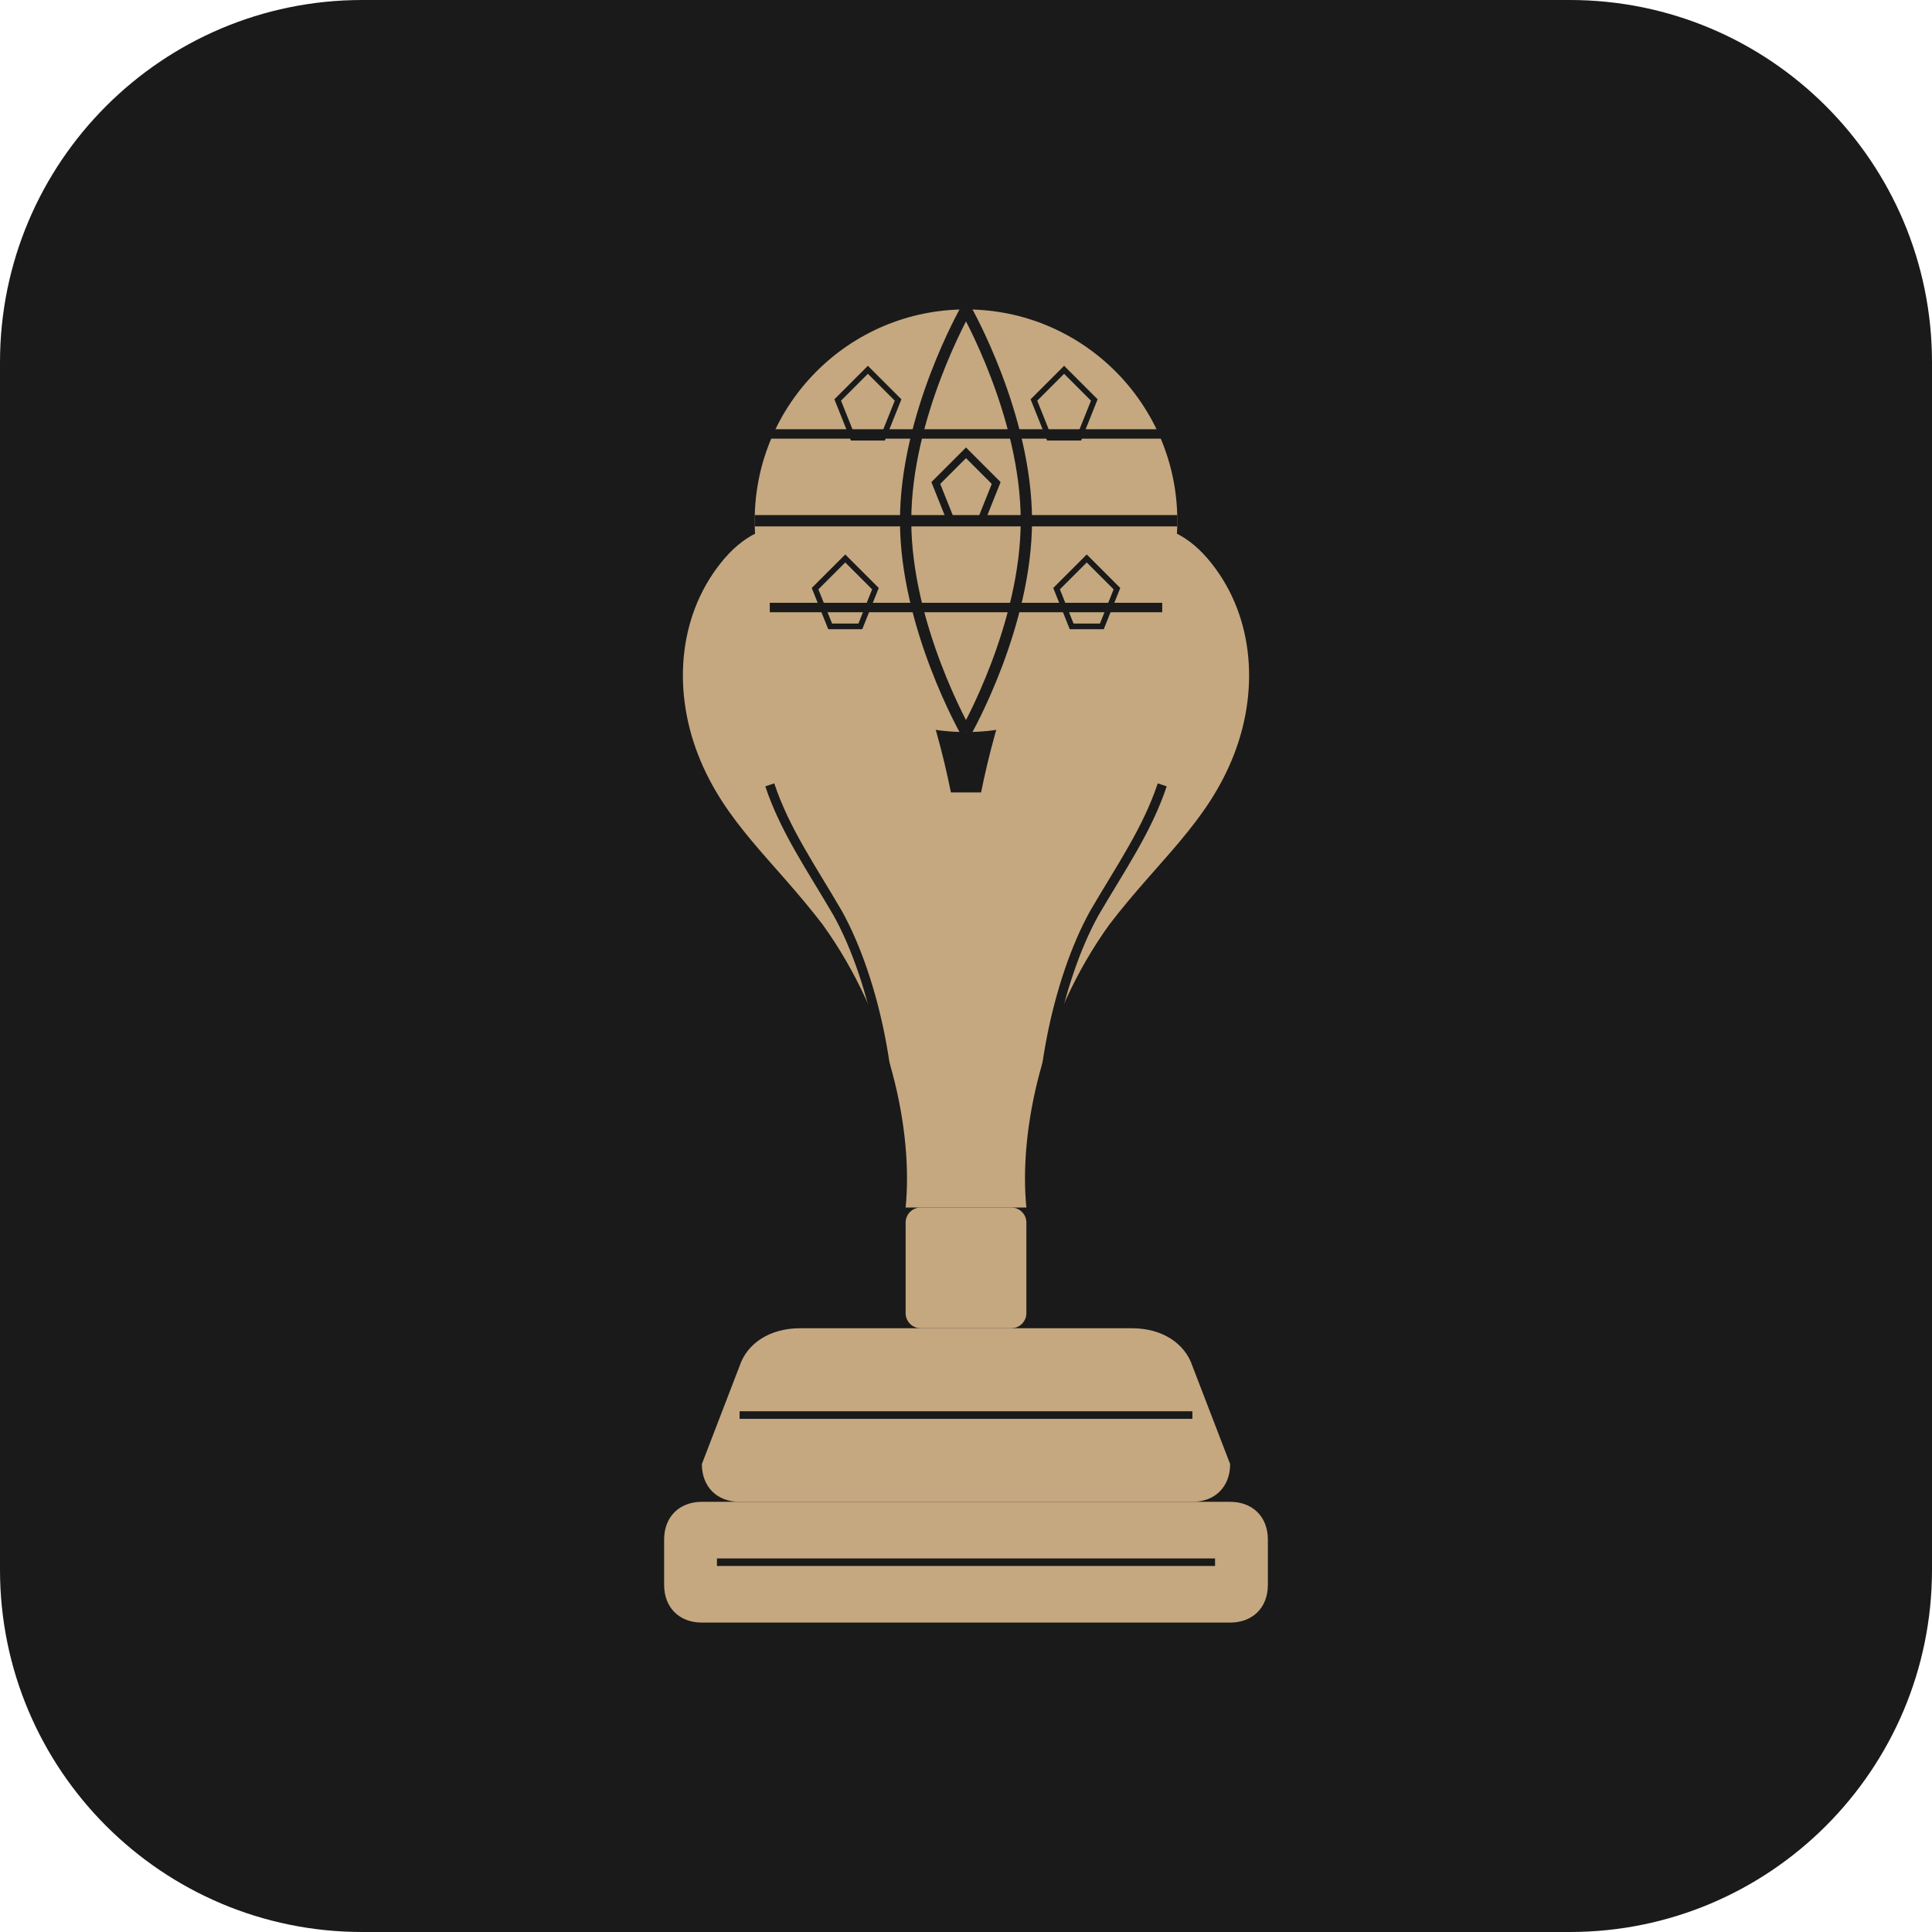
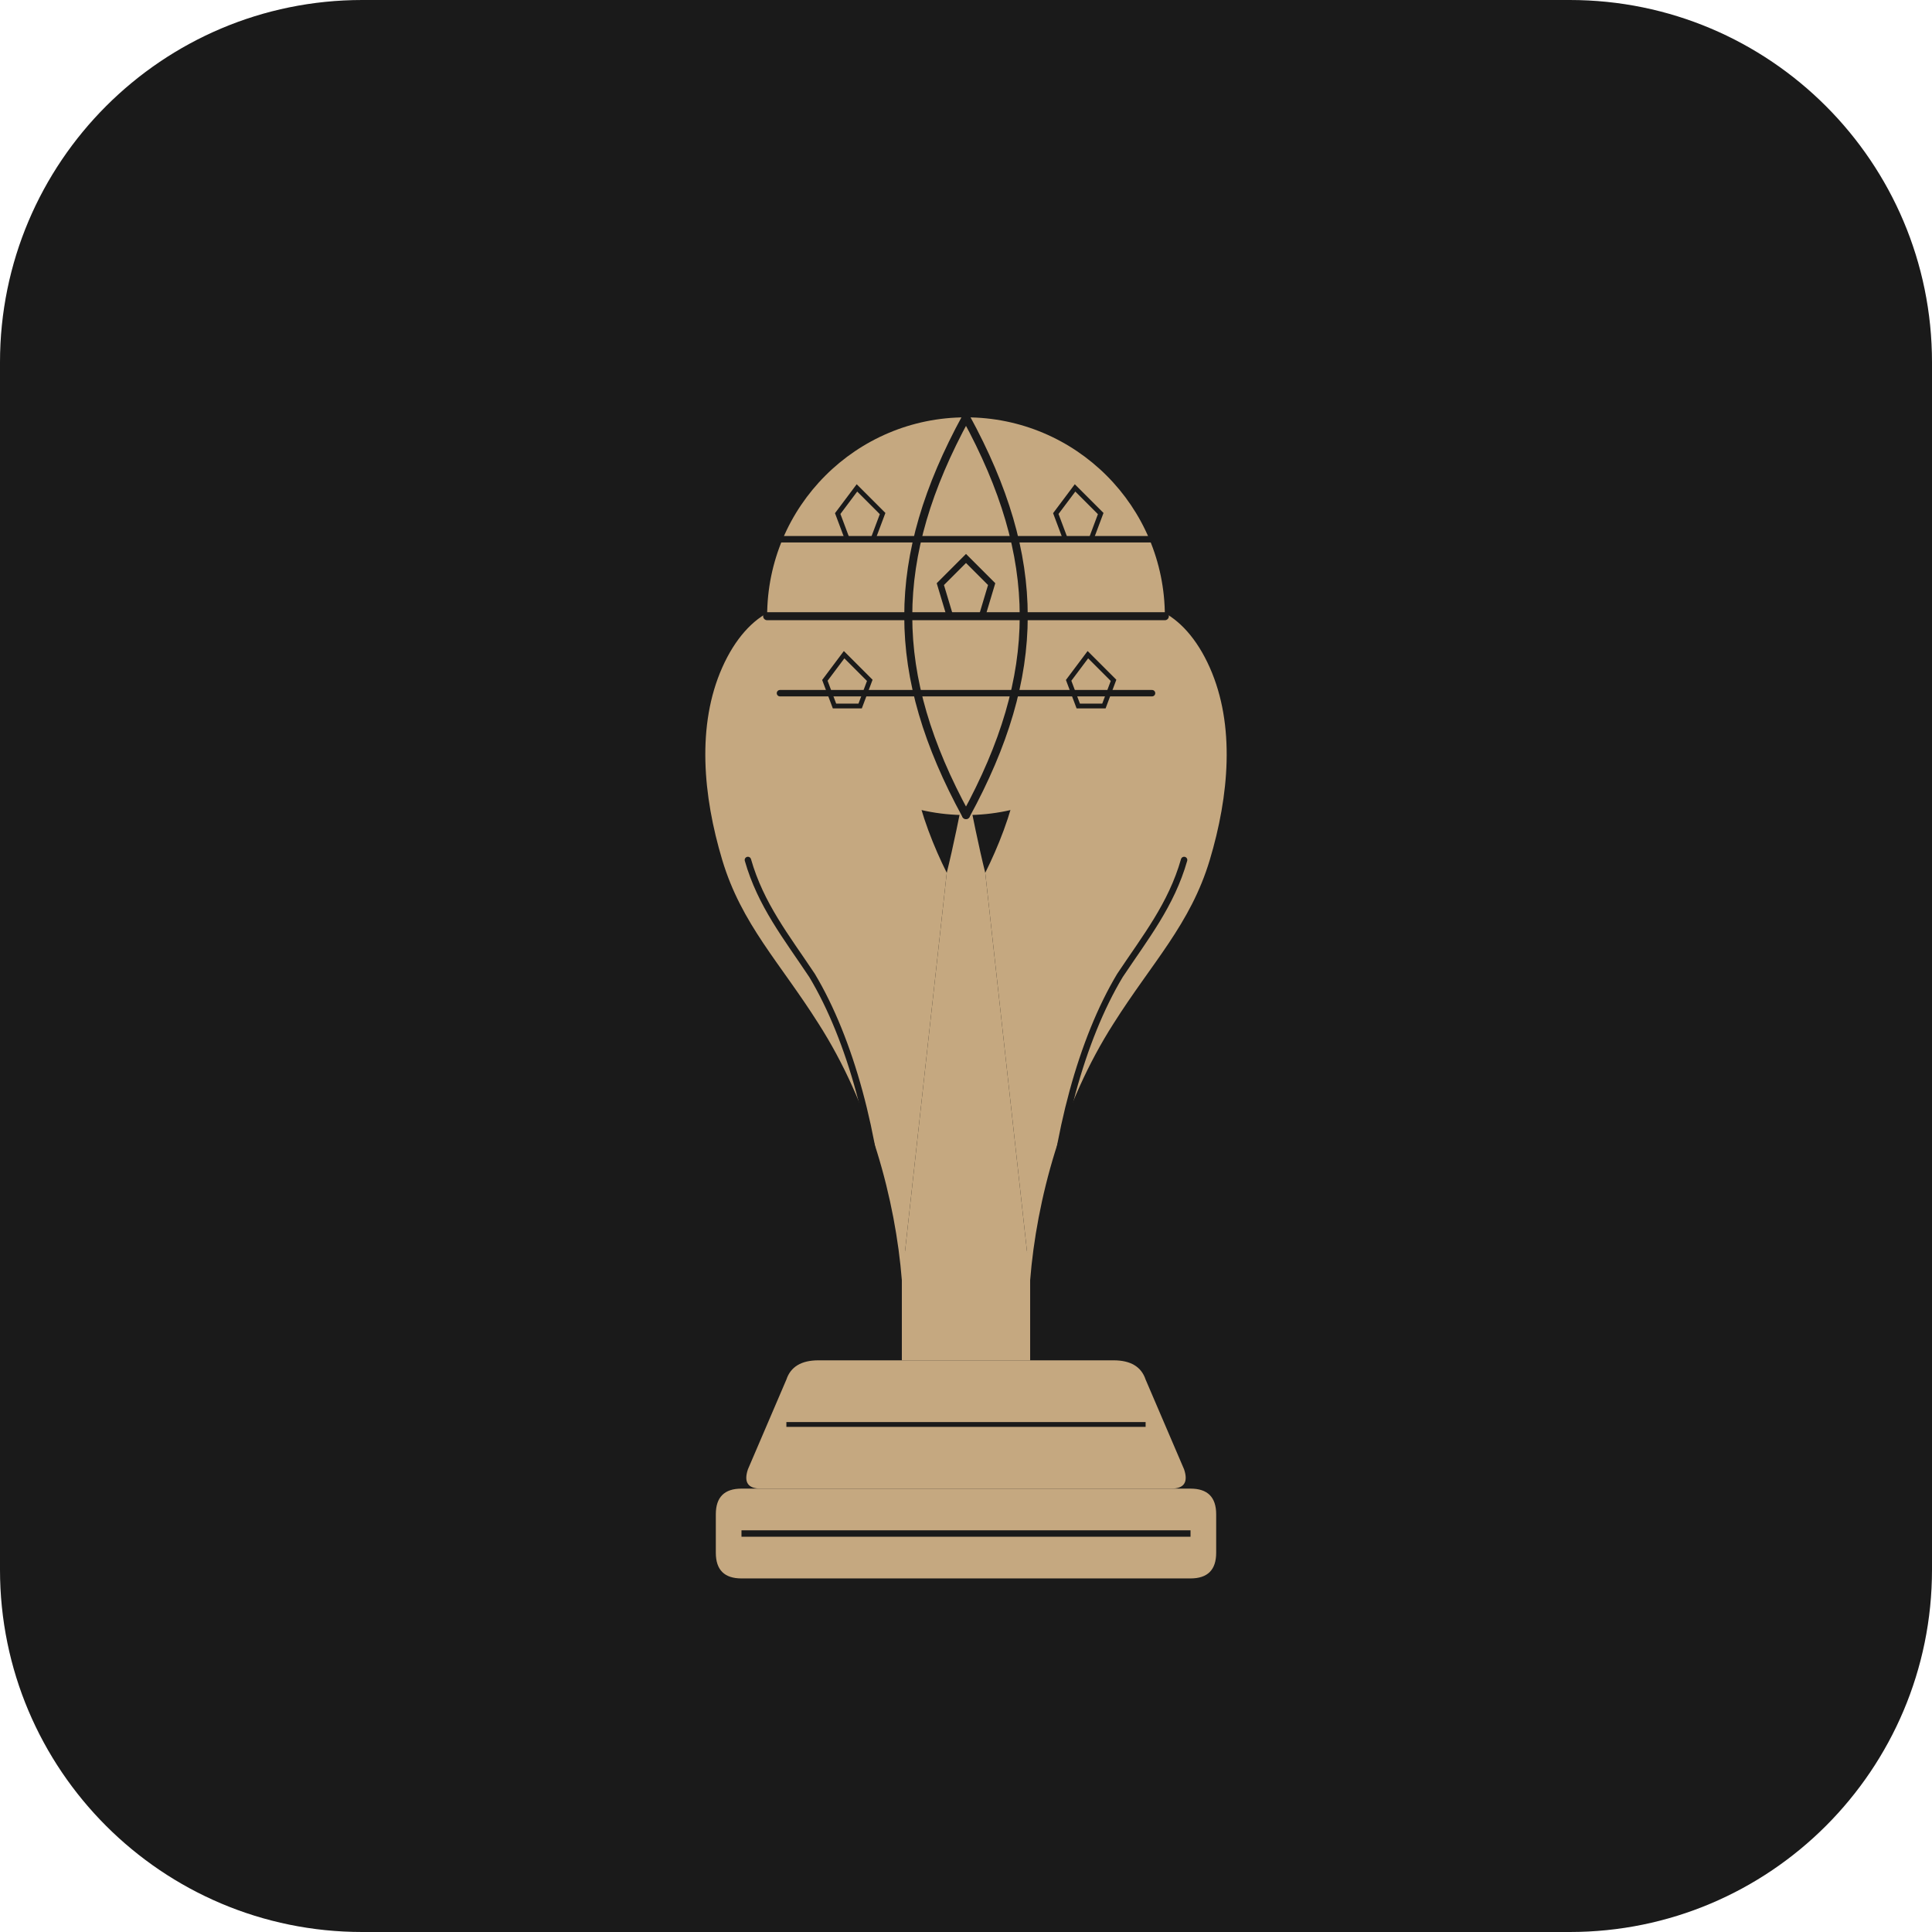
<svg xmlns="http://www.w3.org/2000/svg" viewBox="0 0 512 512" width="512" height="512">
  <rect width="512" height="512" rx="96" fill="#1a1a1a" />
-   <g transform="translate(256,256) scale(1) translate(-256,-256)">
-     <path d="M186,430 L326,430 C332,430 336,426 336,420 L336,408 C336,402 332,398 326,398 L186,398 C180,398 176,402 176,408 L176,420 C176,426 180,430 186,430 Z" fill="#c5a880" />
-     <path d="M196,398 L316,398 C322,398 326,394 326,388 L316,362 C314,356 308,352 300,352 L212,352 C204,352 198,356 196,362 L186,388 C186,394 190,398 196,398 Z" fill="#c5a880" />
-     <rect x="240" y="320" width="32" height="32" rx="4" fill="#c5a880" />
-     <path d="       M240,320       C242,300 236,270 218,245       C205,228 192,218 185,200       C178,182 180,162 192,148       C204,134 220,138 230,152       C240,166 248,190 252,210       L260,210       C264,190 272,166 282,152       C292,138 308,134 320,148       C332,162 334,182 327,200       C320,218 307,228 294,245       C276,270 270,300 272,320       Z" fill="#c5a880" />
-     <circle cx="256" cy="138" r="56" fill="#c5a880" />
-     <path d="M256,82 C256,82 240,110 240,138 C240,166 256,194 256,194" fill="none" stroke="#1a1a1a" stroke-width="3" />
-     <path d="M256,82 C256,82 272,110 272,138 C272,166 256,194 256,194" fill="none" stroke="#1a1a1a" stroke-width="3" />
-     <path d="M200,138 L312,138" fill="none" stroke="#1a1a1a" stroke-width="3" />
-     <path d="M204,115 L308,115" fill="none" stroke="#1a1a1a" stroke-width="2.5" />
-     <path d="M204,161 L308,161" fill="none" stroke="#1a1a1a" stroke-width="2.5" />
-     <path d="M256,120 L248,128 L252,138 L260,138 L264,128 Z" fill="none" stroke="#1a1a1a" stroke-width="2" />
-     <path d="M230,98 L222,106 L226,116 L234,116 L238,106 Z" fill="none" stroke="#1a1a1a" stroke-width="1.5" />
-     <path d="M282,98 L274,106 L278,116 L286,116 L290,106 Z" fill="none" stroke="#1a1a1a" stroke-width="1.5" />
-     <path d="M224,148 L216,156 L220,166 L228,166 L232,156 Z" fill="none" stroke="#1a1a1a" stroke-width="1.5" />
-     <path d="M288,148 L280,156 L284,166 L292,166 L296,156 Z" fill="none" stroke="#1a1a1a" stroke-width="1.5" />
-     <path d="M235,310 C238,290 232,260 222,242 C215,230 208,220 204,208" fill="none" stroke="#1a1a1a" stroke-width="2.5" />
-     <path d="M277,310 C274,290 280,260 290,242 C297,230 304,220 308,208" fill="none" stroke="#1a1a1a" stroke-width="2.5" />
-     <line x1="190" y1="414" x2="322" y2="414" stroke="#1a1a1a" stroke-width="2" />
-     <line x1="196" y1="375" x2="316" y2="375" stroke="#1a1a1a" stroke-width="2" />
+   <g transform="translate(256, 250) scale(0.85) translate(-256, -250)">
+     <path d="M178,440 Q178,448 186,448 L326,448 Q334,448 334,440 L334,428 Q334,420 326,420 L186,420 Q178,420 178,428 Z" fill="#c5a880" />
+     <path d="M192,420 L320,420 Q326,420 324,414 L312,386 Q310,380 302,380 L210,380 Q202,380 200,386 L188,414 Q186,420 192,420 Z" fill="#c5a880" />
+     <path d="M236,380 L236,350 Q236,344 242,344 L270,344 Q276,344 276,350 L276,380" fill="#c5a880" />
+     <path d="M236,355              C234,330 226,300 210,275              C198,256 186,244 180,224              C174,204 172,182 180,164              C188,146 202,140 214,148              C226,156 234,176 240,200              L240,200              C242,210 246,220 250,228              L250,228" fill="#c5a880" />
+     <path d="M276,355              C278,330 286,300 302,275              C314,256 326,244 332,224              C338,204 340,182 332,164              C324,146 310,140 298,148              C286,156 278,176 272,200              L272,200              C270,210 266,220 262,228              L262,228" fill="#c5a880" />
+     <path d="M250,228 C252,220 254,210 256,200 C258,210 260,220 262,228              L276,355 L236,355 Z" fill="#c5a880" />
+     <circle cx="256" cy="148" r="62" fill="#c5a880" />
+     <path d="M256,86 C244,108 238,128 238,148 C238,168 244,188 256,210" fill="none" stroke="#1a1a1a" stroke-width="2.5" stroke-linecap="round" />
+     <path d="M256,86 C268,108 274,128 274,148 C274,168 268,188 256,210" fill="none" stroke="#1a1a1a" stroke-width="2.5" stroke-linecap="round" />
+     <path d="M194,148 L318,148" fill="none" stroke="#1a1a1a" stroke-width="2.5" stroke-linecap="round" />
+     <path d="M198,124 L314,124" fill="none" stroke="#1a1a1a" stroke-width="2" stroke-linecap="round" />
+     <path d="M198,172 L314,172" fill="none" stroke="#1a1a1a" stroke-width="2" stroke-linecap="round" />
+     <polygon points="256,130 248,138 251,148 261,148 264,138" fill="none" stroke="#1a1a1a" stroke-width="2" />
+     <polygon points="222,108 216,116 219,124 227,124 230,116" fill="none" stroke="#1a1a1a" stroke-width="1.5" />
+     <polygon points="290,108 284,116 287,124 295,124 298,116" fill="none" stroke="#1a1a1a" stroke-width="1.5" />
+     <polygon points="218,160 212,168 215,176 223,176 226,168" fill="none" stroke="#1a1a1a" stroke-width="1.5" />
+     <polygon points="294,160 288,168 291,176 299,176 302,168" fill="none" stroke="#1a1a1a" stroke-width="1.5" />
+     <path d="M230,340 C228,310 220,280 208,260 C200,248 192,238 188,224" fill="none" stroke="#1a1a1a" stroke-width="2" stroke-linecap="round" />
+     <path d="M282,340 C284,310 292,280 304,260 C312,248 320,238 324,224" fill="none" stroke="#1a1a1a" stroke-width="2" stroke-linecap="round" />
+     <line x1="186" y1="434" x2="326" y2="434" stroke="#1a1a1a" stroke-width="2" />
+     <line x1="200" y1="400" x2="312" y2="400" stroke="#1a1a1a" stroke-width="1.5" />
  </g>
</svg>
